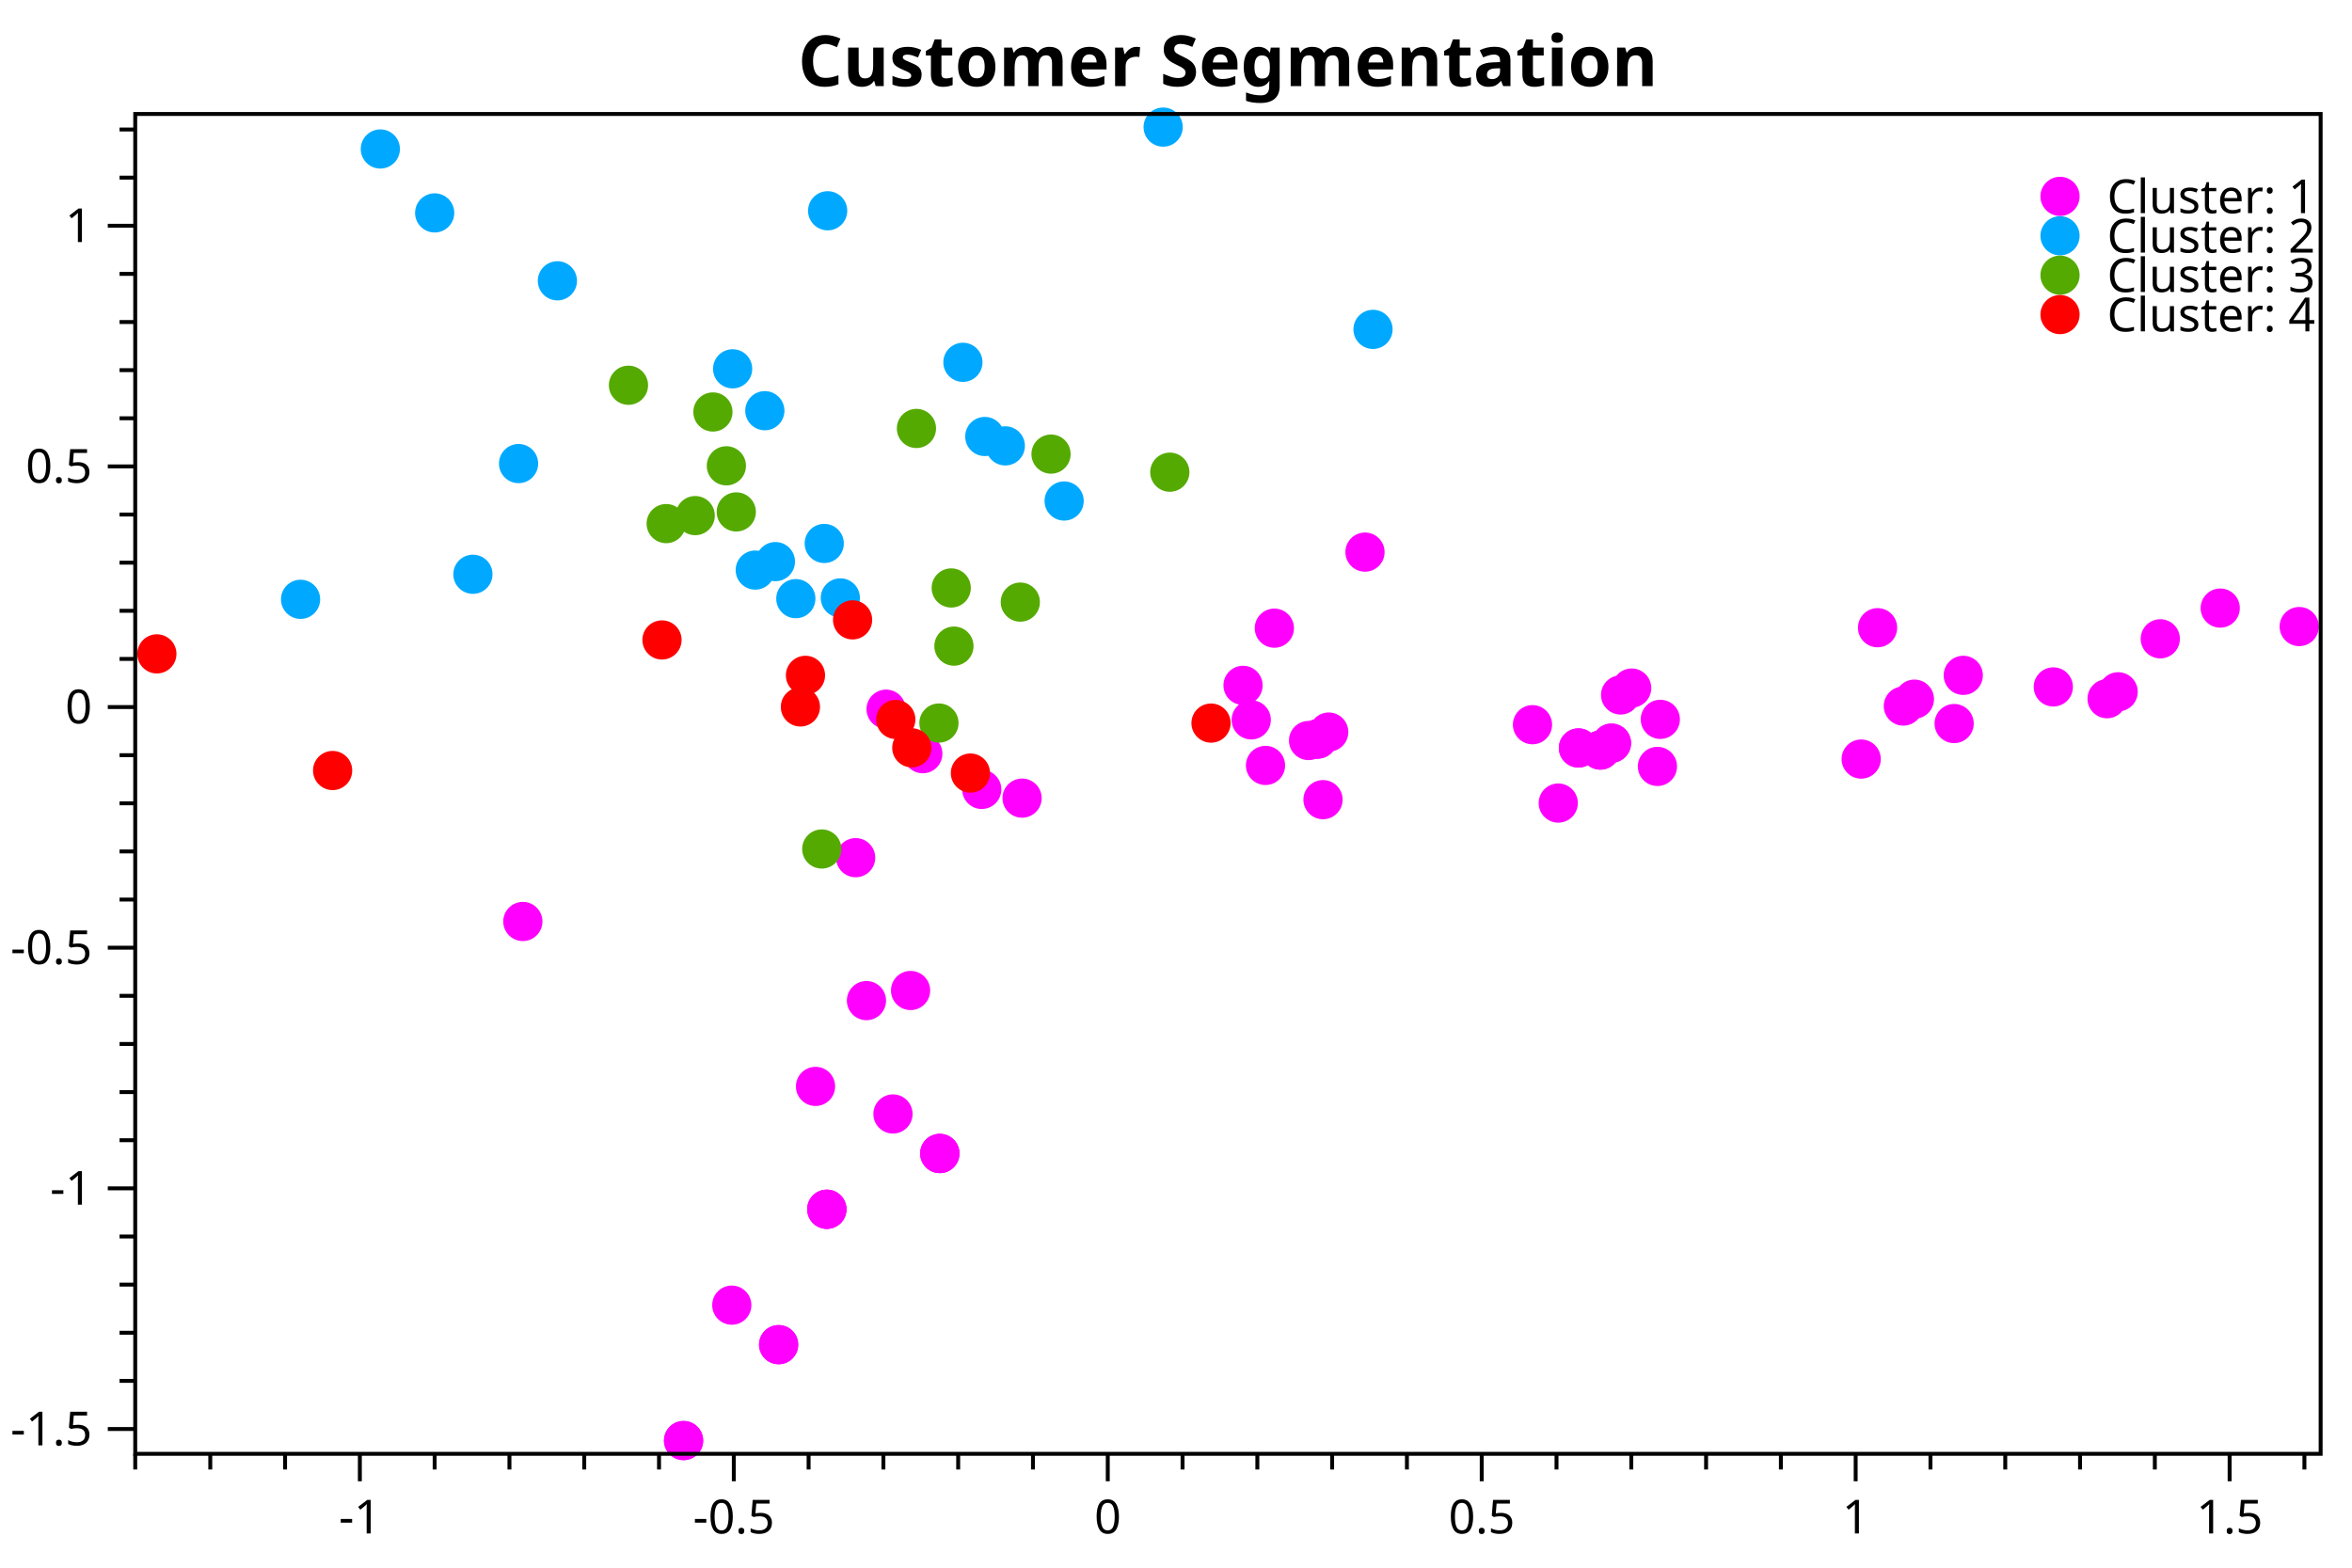
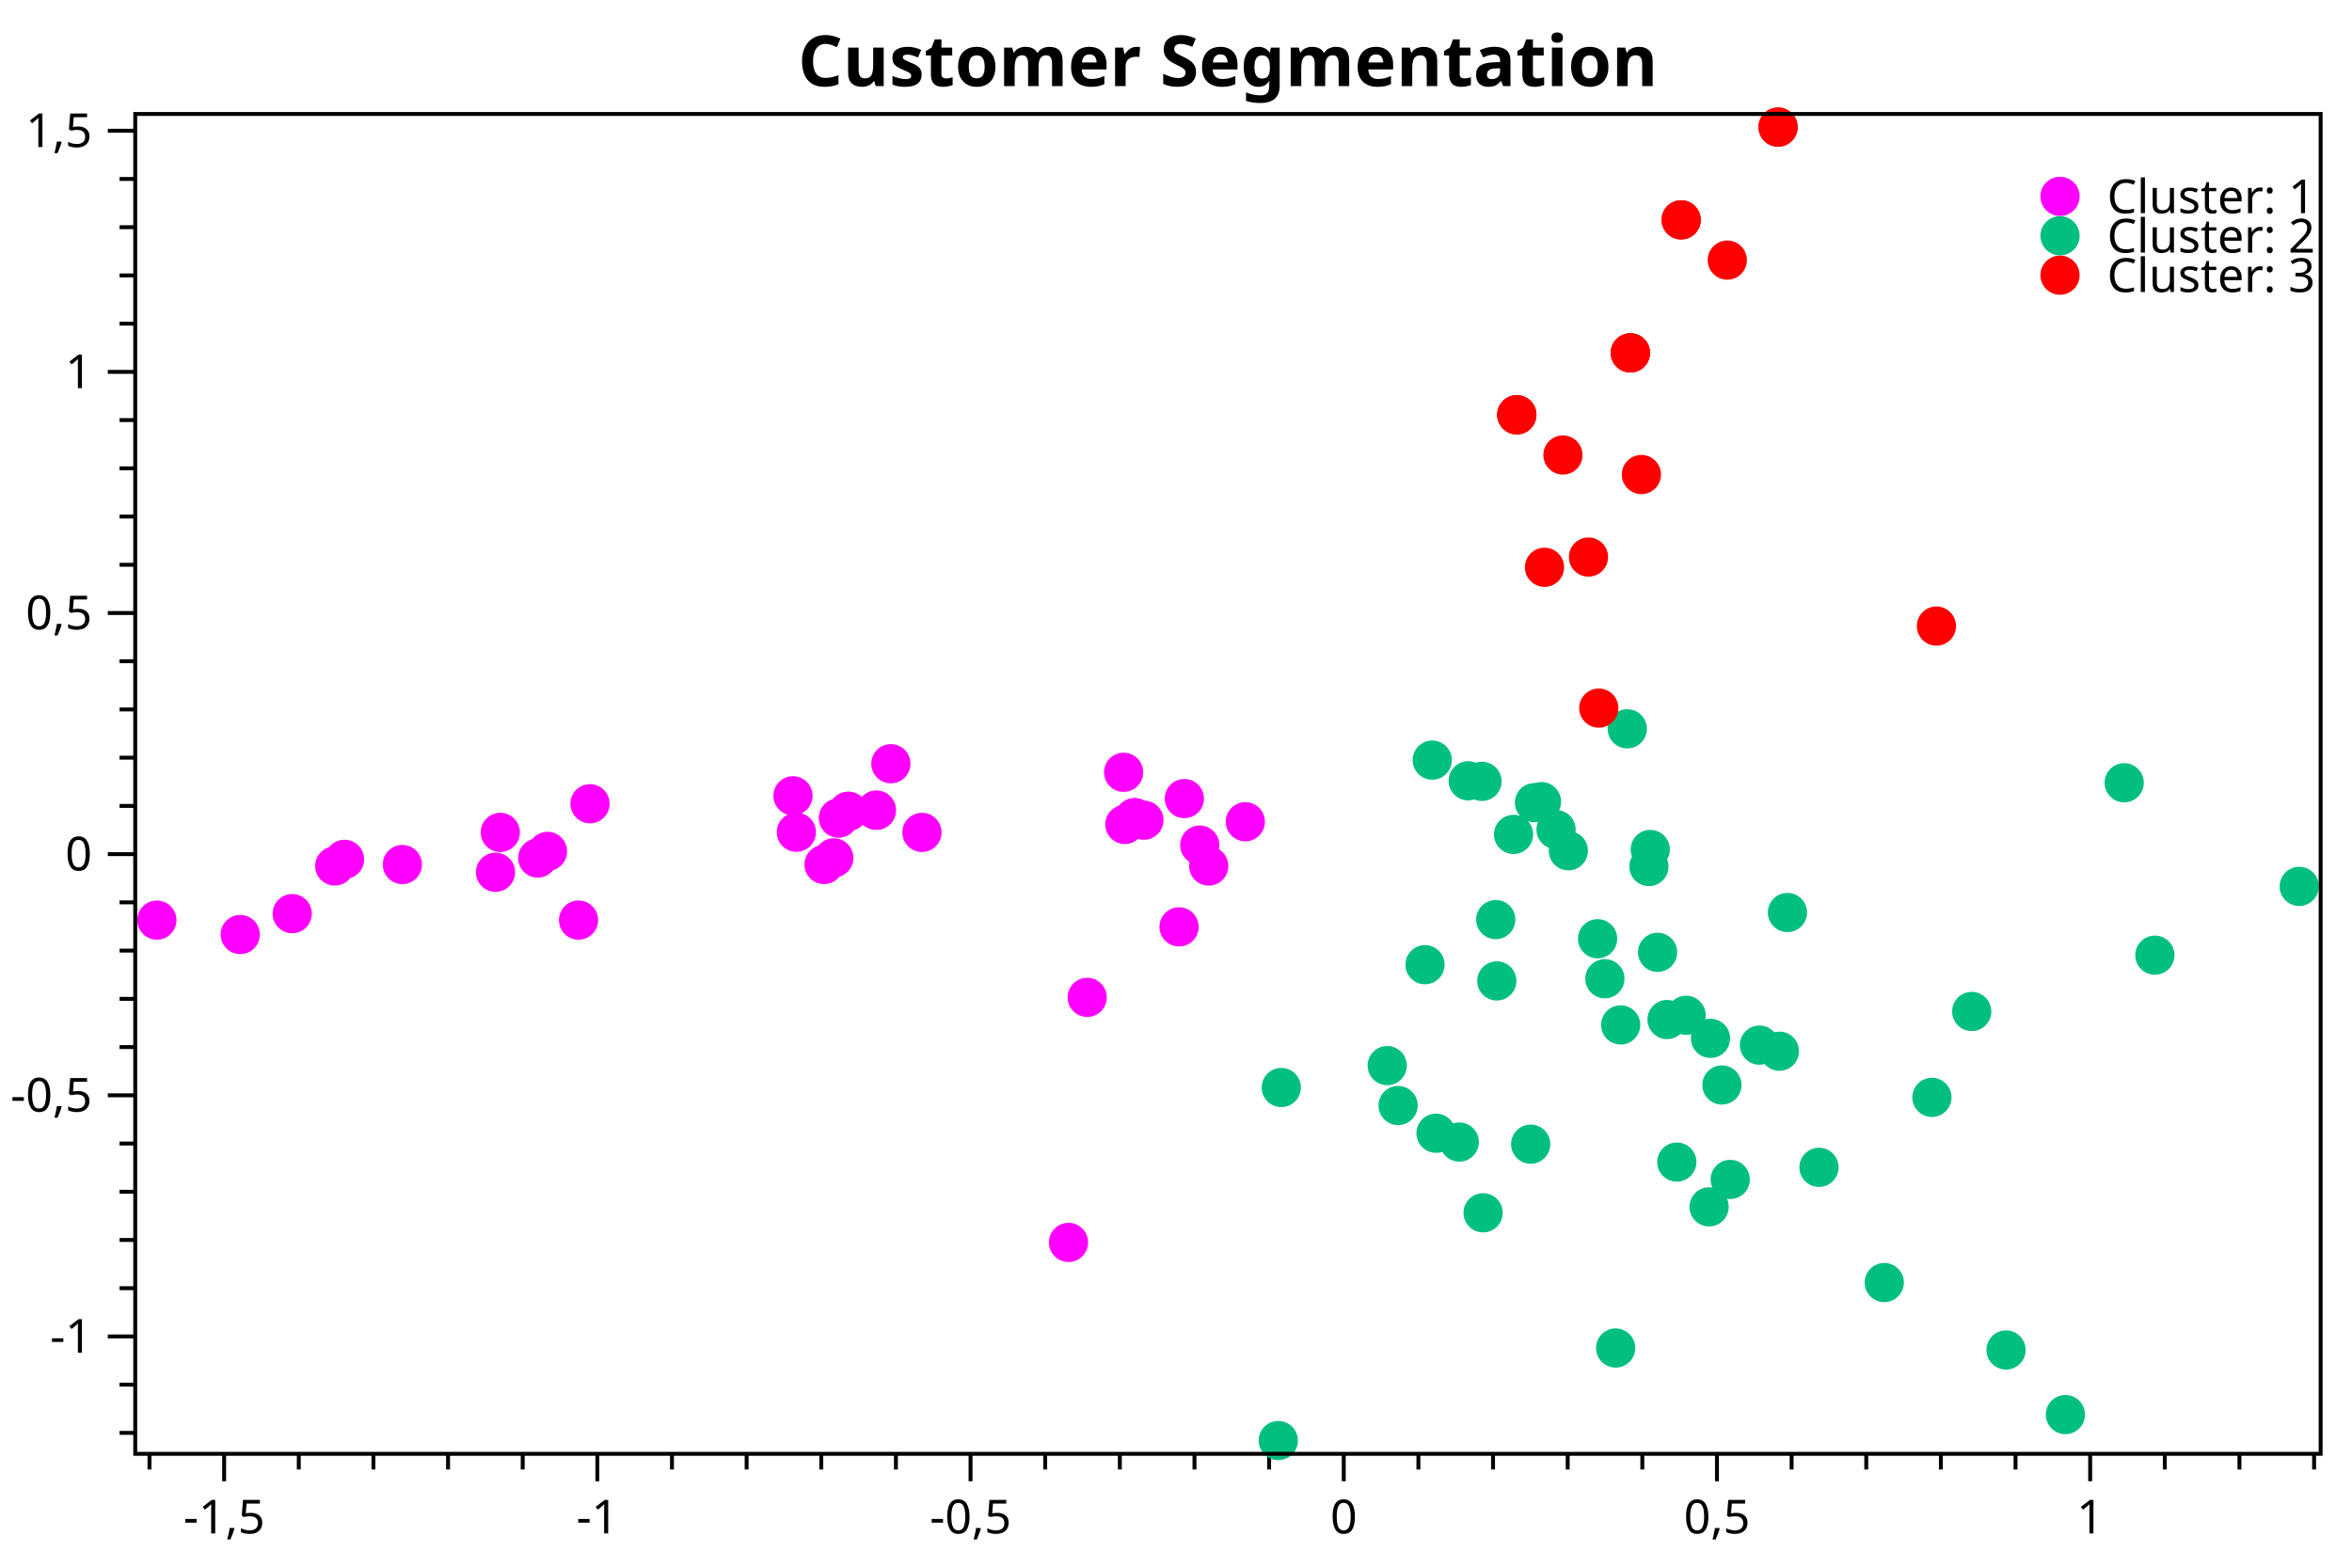
<svg xmlns="http://www.w3.org/2000/svg" width="600" height="400" version="1.1">
-   <polyline points="34.498,370.947 34.498,374.947" style="fill:none;stroke:black;stroke-width:1" />
-   <polyline points="53.642,370.947 53.642,374.947" style="fill:none;stroke:black;stroke-width:1" />
-   <polyline points="72.721,370.947 72.721,374.947" style="fill:none;stroke:black;stroke-width:1" />
-   <polyline points="110.88,370.947 110.88,374.947" style="fill:none;stroke:black;stroke-width:1" />
-   <polyline points="129.959,370.947 129.959,374.947" style="fill:none;stroke:black;stroke-width:1" />
-   <polyline points="149.038,370.947 149.038,374.947" style="fill:none;stroke:black;stroke-width:1" />
-   <polyline points="168.118,370.947 168.118,374.947" style="fill:none;stroke:black;stroke-width:1" />
-   <polyline points="206.276,370.947 206.276,374.947" style="fill:none;stroke:black;stroke-width:1" />
-   <polyline points="225.355,370.947 225.355,374.947" style="fill:none;stroke:black;stroke-width:1" />
-   <polyline points="244.435,370.947 244.435,374.947" style="fill:none;stroke:black;stroke-width:1" />
-   <polyline points="263.514,370.947 263.514,374.947" style="fill:none;stroke:black;stroke-width:1" />
-   <polyline points="301.672,370.947 301.672,374.947" style="fill:none;stroke:black;stroke-width:1" />
-   <polyline points="320.752,370.947 320.752,374.947" style="fill:none;stroke:black;stroke-width:1" />
-   <polyline points="339.831,370.947 339.831,374.947" style="fill:none;stroke:black;stroke-width:1" />
-   <polyline points="358.91,370.947 358.91,374.947" style="fill:none;stroke:black;stroke-width:1" />
-   <polyline points="397.069,370.947 397.069,374.947" style="fill:none;stroke:black;stroke-width:1" />
-   <polyline points="416.148,370.947 416.148,374.947" style="fill:none;stroke:black;stroke-width:1" />
-   <polyline points="435.227,370.947 435.227,374.947" style="fill:none;stroke:black;stroke-width:1" />
-   <polyline points="454.307,370.947 454.307,374.947" style="fill:none;stroke:black;stroke-width:1" />
-   <polyline points="492.465,370.947 492.465,374.947" style="fill:none;stroke:black;stroke-width:1" />
-   <polyline points="511.544,370.947 511.544,374.947" style="fill:none;stroke:black;stroke-width:1" />
-   <polyline points="530.624,370.947 530.624,374.947" style="fill:none;stroke:black;stroke-width:1" />
-   <polyline points="549.703,370.947 549.703,374.947" style="fill:none;stroke:black;stroke-width:1" />
-   <polyline points="587.861,370.947 587.861,374.947" style="fill:none;stroke:black;stroke-width:1" />
-   <polyline points="34.498,352.333 30.498,352.333" style="fill:none;stroke:black;stroke-width:1" />
-   <polyline points="34.498,340.053 30.498,340.053" style="fill:none;stroke:black;stroke-width:1" />
-   <polyline points="34.498,327.772 30.498,327.772" style="fill:none;stroke:black;stroke-width:1" />
-   <polyline points="34.498,315.492 30.498,315.492" style="fill:none;stroke:black;stroke-width:1" />
-   <polyline points="34.498,290.931 30.498,290.931" style="fill:none;stroke:black;stroke-width:1" />
-   <polyline points="34.498,278.651 30.498,278.651" style="fill:none;stroke:black;stroke-width:1" />
-   <polyline points="34.498,266.37 30.498,266.37" style="fill:none;stroke:black;stroke-width:1" />
-   <polyline points="34.498,254.09 30.498,254.09" style="fill:none;stroke:black;stroke-width:1" />
-   <polyline points="34.498,229.529 30.498,229.529" style="fill:none;stroke:black;stroke-width:1" />
-   <polyline points="34.498,217.248 30.498,217.248" style="fill:none;stroke:black;stroke-width:1" />
-   <polyline points="34.498,204.968 30.498,204.968" style="fill:none;stroke:black;stroke-width:1" />
-   <polyline points="34.498,192.688 30.498,192.688" style="fill:none;stroke:black;stroke-width:1" />
-   <polyline points="34.498,168.127 30.498,168.127" style="fill:none;stroke:black;stroke-width:1" />
-   <polyline points="34.498,155.846 30.498,155.846" style="fill:none;stroke:black;stroke-width:1" />
-   <polyline points="34.498,143.566 30.498,143.566" style="fill:none;stroke:black;stroke-width:1" />
-   <polyline points="34.498,131.285 30.498,131.285" style="fill:none;stroke:black;stroke-width:1" />
-   <polyline points="34.498,106.725 30.498,106.725" style="fill:none;stroke:black;stroke-width:1" />
-   <polyline points="34.498,94.444 30.498,94.444" style="fill:none;stroke:black;stroke-width:1" />
-   <polyline points="34.498,82.164 30.498,82.164" style="fill:none;stroke:black;stroke-width:1" />
-   <polyline points="34.498,69.883 30.498,69.883" style="fill:none;stroke:black;stroke-width:1" />
-   <polyline points="34.498,45.322 30.498,45.322" style="fill:none;stroke:black;stroke-width:1" />
-   <polyline points="34.498,33.042 30.498,33.042" style="fill:none;stroke:black;stroke-width:1" />
-   <text dominant-baseline="hanging" text-anchor="middle" transform="translate(91.8005,381.947)" font-family="Segoe UI" font-size="12" font-weight="400" fill="black">-1</text>
-   <text dominant-baseline="hanging" text-anchor="middle" transform="translate(187.1968,381.947)" font-family="Segoe UI" font-size="12" font-weight="400" fill="black">-0.5</text>
-   <text dominant-baseline="hanging" text-anchor="middle" transform="translate(282.5932,381.947)" font-family="Segoe UI" font-size="12" font-weight="400" fill="black">0</text>
-   <text dominant-baseline="hanging" text-anchor="middle" transform="translate(377.9895,381.947)" font-family="Segoe UI" font-size="12" font-weight="400" fill="black">0.5</text>
-   <text dominant-baseline="hanging" text-anchor="middle" transform="translate(473.3858,381.947)" font-family="Segoe UI" font-size="12" font-weight="400" fill="black">1</text>
-   <text dominant-baseline="hanging" text-anchor="middle" transform="translate(568.7822,381.947)" font-family="Segoe UI" font-size="12" font-weight="400" fill="black">1.5</text>
-   <polyline points="91.8,370.947 91.8,377.947" style="fill:none;stroke:black;stroke-width:1" />
-   <polyline points="187.197,370.947 187.197,377.947" style="fill:none;stroke:black;stroke-width:1" />
-   <polyline points="282.593,370.947 282.593,377.947" style="fill:none;stroke:black;stroke-width:1" />
-   <polyline points="377.99,370.947 377.99,377.947" style="fill:none;stroke:black;stroke-width:1" />
-   <polyline points="473.386,370.947 473.386,377.947" style="fill:none;stroke:black;stroke-width:1" />
-   <polyline points="568.782,370.947 568.782,377.947" style="fill:none;stroke:black;stroke-width:1" />
-   <text dominant-baseline="middle" text-anchor="end" transform="translate(23.498,364.6137)" font-family="Segoe UI" font-size="12" font-weight="400" fill="black">-1.5</text>
-   <text dominant-baseline="middle" text-anchor="end" transform="translate(23.498,303.2115)" font-family="Segoe UI" font-size="12" font-weight="400" fill="black">-1</text>
-   <text dominant-baseline="middle" text-anchor="end" transform="translate(23.498,241.8093)" font-family="Segoe UI" font-size="12" font-weight="400" fill="black">-0.5</text>
-   <text dominant-baseline="middle" text-anchor="end" transform="translate(23.498,180.4071)" font-family="Segoe UI" font-size="12" font-weight="400" fill="black">0</text>
-   <text dominant-baseline="middle" text-anchor="end" transform="translate(23.498,119.0049)" font-family="Segoe UI" font-size="12" font-weight="400" fill="black">0.5</text>
-   <text dominant-baseline="middle" text-anchor="end" transform="translate(23.498,57.6027)" font-family="Segoe UI" font-size="12" font-weight="400" fill="black">1</text>
-   <polyline points="34.498,364.614 27.498,364.614" style="fill:none;stroke:black;stroke-width:1" />
-   <polyline points="34.498,303.212 27.498,303.212" style="fill:none;stroke:black;stroke-width:1" />
-   <polyline points="34.498,241.809 27.498,241.809" style="fill:none;stroke:black;stroke-width:1" />
-   <polyline points="34.498,180.407 27.498,180.407" style="fill:none;stroke:black;stroke-width:1" />
-   <polyline points="34.498,119.005 27.498,119.005" style="fill:none;stroke:black;stroke-width:1" />
-   <polyline points="34.498,57.603 27.498,57.603" style="fill:none;stroke:black;stroke-width:1" />
-   <ellipse cx="218.279" cy="218.839" rx="5" ry="5" style="fill:rgb(255,0,255);stroke:none;" />
-   <ellipse cx="133.38" cy="235.12" rx="5" ry="5" style="fill:rgb(255,0,255);stroke:none;" />
-   <ellipse cx="227.801" cy="284.235" rx="5" ry="5" style="fill:rgb(255,0,255);stroke:none;" />
-   <ellipse cx="208.042" cy="277.199" rx="5" ry="5" style="fill:rgb(255,0,255);stroke:none;" />
-   <ellipse cx="186.682" cy="333.015" rx="5" ry="5" style="fill:rgb(255,0,255);stroke:none;" />
-   <ellipse cx="174.381" cy="367.562" rx="5" ry="5" style="fill:rgb(255,0,255);stroke:none;" />
-   <ellipse cx="174.381" cy="367.562" rx="5" ry="5" style="fill:rgb(255,0,255);stroke:none;" />
-   <ellipse cx="325.09" cy="160.279" rx="5" ry="5" style="fill:rgb(255,0,255);stroke:none;" />
-   <ellipse cx="235.408" cy="192.308" rx="5" ry="5" style="fill:rgb(255,0,255);stroke:none;" />
-   <ellipse cx="260.735" cy="203.648" rx="5" ry="5" style="fill:rgb(255,0,255);stroke:none;" />
-   <ellipse cx="348.212" cy="140.872" rx="5" ry="5" style="fill:rgb(255,0,255);stroke:none;" />
-   <ellipse cx="488.369" cy="178.394" rx="5" ry="5" style="fill:rgb(255,0,255);stroke:none;" />
-   <ellipse cx="540.347" cy="176.515" rx="5" ry="5" style="fill:rgb(255,0,255);stroke:none;" />
-   <ellipse cx="478.971" cy="160.161" rx="5" ry="5" style="fill:rgb(255,0,255);stroke:none;" />
-   <ellipse cx="411.089" cy="189.621" rx="5" ry="5" style="fill:rgb(255,0,255);stroke:none;" />
-   <ellipse cx="498.505" cy="184.617" rx="5" ry="5" style="fill:rgb(255,0,255);stroke:none;" />
-   <ellipse cx="338.962" cy="186.788" rx="5" ry="5" style="fill:rgb(255,0,255);stroke:none;" />
-   <ellipse cx="523.806" cy="175.269" rx="5" ry="5" style="fill:rgb(255,0,255);stroke:none;" />
-   <ellipse cx="333.82" cy="188.948" rx="5" ry="5" style="fill:rgb(255,0,255);stroke:none;" />
-   <ellipse cx="390.941" cy="184.909" rx="5" ry="5" style="fill:rgb(255,0,255);stroke:none;" />
-   <ellipse cx="416.242" cy="175.561" rx="5" ry="5" style="fill:rgb(255,0,255);stroke:none;" />
-   <ellipse cx="551.097" cy="162.994" rx="5" ry="5" style="fill:rgb(255,0,255);stroke:none;" />
-   <ellipse cx="411.089" cy="189.621" rx="5" ry="5" style="fill:rgb(255,0,255);stroke:none;" />
-   <ellipse cx="566.387" cy="155.156" rx="5" ry="5" style="fill:rgb(255,0,255);stroke:none;" />
-   <ellipse cx="586.535" cy="159.868" rx="5" ry="5" style="fill:rgb(255,0,255);stroke:none;" />
-   <ellipse cx="336.137" cy="188.55" rx="5" ry="5" style="fill:rgb(255,0,255);stroke:none;" />
-   <ellipse cx="413.417" cy="177.322" rx="5" ry="5" style="fill:rgb(255,0,255);stroke:none;" />
-   <ellipse cx="500.833" cy="172.317" rx="5" ry="5" style="fill:rgb(255,0,255);stroke:none;" />
-   <ellipse cx="336.137" cy="188.55" rx="5" ry="5" style="fill:rgb(255,0,255);stroke:none;" />
-   <ellipse cx="317.101" cy="174.871" rx="5" ry="5" style="fill:rgb(255,0,255);stroke:none;" />
-   <ellipse cx="485.544" cy="180.155" rx="5" ry="5" style="fill:rgb(255,0,255);stroke:none;" />
-   <ellipse cx="408.264" cy="191.383" rx="5" ry="5" style="fill:rgb(255,0,255);stroke:none;" />
-   <ellipse cx="408.264" cy="191.383" rx="5" ry="5" style="fill:rgb(255,0,255);stroke:none;" />
-   <ellipse cx="423.553" cy="183.545" rx="5" ry="5" style="fill:rgb(255,0,255);stroke:none;" />
-   <ellipse cx="336.137" cy="188.55" rx="5" ry="5" style="fill:rgb(255,0,255);stroke:none;" />
-   <ellipse cx="537.522" cy="178.276" rx="5" ry="5" style="fill:rgb(255,0,255);stroke:none;" />
-   <ellipse cx="319.196" cy="183.678" rx="5" ry="5" style="fill:rgb(255,0,255);stroke:none;" />
-   <ellipse cx="250.446" cy="201.419" rx="5" ry="5" style="fill:rgb(255,0,255);stroke:none;" />
-   <ellipse cx="221.036" cy="255.307" rx="5" ry="5" style="fill:rgb(255,0,255);stroke:none;" />
-   <ellipse cx="226.045" cy="180.951" rx="5" ry="5" style="fill:rgb(255,0,255);stroke:none;" />
-   <ellipse cx="198.628" cy="343.093" rx="5" ry="5" style="fill:rgb(255,0,255);stroke:none;" />
-   <ellipse cx="239.748" cy="294.314" rx="5" ry="5" style="fill:rgb(255,0,255);stroke:none;" />
-   <ellipse cx="239.748" cy="294.314" rx="5" ry="5" style="fill:rgb(255,0,255);stroke:none;" />
-   <ellipse cx="239.748" cy="294.314" rx="5" ry="5" style="fill:rgb(255,0,255);stroke:none;" />
-   <ellipse cx="198.628" cy="343.093" rx="5" ry="5" style="fill:rgb(255,0,255);stroke:none;" />
-   <ellipse cx="397.514" cy="204.904" rx="5" ry="5" style="fill:rgb(255,0,255);stroke:none;" />
-   <ellipse cx="402.667" cy="190.844" rx="5" ry="5" style="fill:rgb(255,0,255);stroke:none;" />
-   <ellipse cx="474.793" cy="193.677" rx="5" ry="5" style="fill:rgb(255,0,255);stroke:none;" />
-   <ellipse cx="402.667" cy="190.844" rx="5" ry="5" style="fill:rgb(255,0,255);stroke:none;" />
-   <ellipse cx="322.832" cy="195.302" rx="5" ry="5" style="fill:rgb(255,0,255);stroke:none;" />
-   <ellipse cx="210.929" cy="308.546" rx="5" ry="5" style="fill:rgb(255,0,255);stroke:none;" />
-   <ellipse cx="210.929" cy="308.546" rx="5" ry="5" style="fill:rgb(255,0,255);stroke:none;" />
-   <ellipse cx="210.929" cy="308.546" rx="5" ry="5" style="fill:rgb(255,0,255);stroke:none;" />
-   <ellipse cx="232.29" cy="252.73" rx="5" ry="5" style="fill:rgb(255,0,255);stroke:none;" />
-   <ellipse cx="337.503" cy="204.034" rx="5" ry="5" style="fill:rgb(255,0,255);stroke:none;" />
-   <ellipse cx="422.815" cy="195.556" rx="5" ry="5" style="fill:rgb(255,0,255);stroke:none;" />
-   <ellipse cx="120.642" cy="146.527" rx="5" ry="5" style="fill:rgb(0,169,255);stroke:none;" />
-   <ellipse cx="245.641" cy="92.445" rx="5" ry="5" style="fill:rgb(0,169,255);stroke:none;" />
-   <ellipse cx="132.287" cy="118.281" rx="5" ry="5" style="fill:rgb(0,169,255);stroke:none;" />
-   <ellipse cx="142.193" cy="71.649" rx="5" ry="5" style="fill:rgb(0,169,255);stroke:none;" />
-   <ellipse cx="350.258" cy="84.041" rx="5" ry="5" style="fill:rgb(0,169,255);stroke:none;" />
-   <ellipse cx="195.11" cy="104.792" rx="5" ry="5" style="fill:rgb(0,169,255);stroke:none;" />
-   <ellipse cx="256.457" cy="113.766" rx="5" ry="5" style="fill:rgb(0,169,255);stroke:none;" />
-   <ellipse cx="211.137" cy="53.779" rx="5" ry="5" style="fill:rgb(0,169,255);stroke:none;" />
-   <ellipse cx="76.676" cy="152.919" rx="5" ry="5" style="fill:rgb(0,169,255);stroke:none;" />
-   <ellipse cx="97.025" cy="38.013" rx="5" ry="5" style="fill:rgb(0,169,255);stroke:none;" />
-   <ellipse cx="110.888" cy="54.324" rx="5" ry="5" style="fill:rgb(0,169,255);stroke:none;" />
-   <ellipse cx="203.019" cy="152.749" rx="5" ry="5" style="fill:rgb(0,169,255);stroke:none;" />
-   <ellipse cx="296.724" cy="32.431" rx="5" ry="5" style="fill:rgb(0,169,255);stroke:none;" />
-   <ellipse cx="186.897" cy="94.105" rx="5" ry="5" style="fill:rgb(0,169,255);stroke:none;" />
-   <ellipse cx="197.809" cy="143.297" rx="5" ry="5" style="fill:rgb(0,169,255);stroke:none;" />
-   <ellipse cx="192.667" cy="145.457" rx="5" ry="5" style="fill:rgb(0,169,255);stroke:none;" />
-   <ellipse cx="214.372" cy="152.561" rx="5" ry="5" style="fill:rgb(0,169,255);stroke:none;" />
-   <ellipse cx="271.466" cy="127.834" rx="5" ry="5" style="fill:rgb(0,169,255);stroke:none;" />
-   <ellipse cx="251.222" cy="111.373" rx="5" ry="5" style="fill:rgb(0,169,255);stroke:none;" />
-   <ellipse cx="210.266" cy="138.664" rx="5" ry="5" style="fill:rgb(0,169,255);stroke:none;" />
-   <ellipse cx="177.35" cy="131.561" rx="5" ry="5" style="fill:rgb(84,170,0);stroke:none;" />
-   <ellipse cx="233.786" cy="109.321" rx="5" ry="5" style="fill:rgb(84,170,0);stroke:none;" />
-   <ellipse cx="181.868" cy="105.119" rx="5" ry="5" style="fill:rgb(84,170,0);stroke:none;" />
-   <ellipse cx="209.636" cy="216.624" rx="5" ry="5" style="fill:rgb(84,170,0);stroke:none;" />
-   <ellipse cx="268.119" cy="115.864" rx="5" ry="5" style="fill:rgb(84,170,0);stroke:none;" />
-   <ellipse cx="169.945" cy="133.6" rx="5" ry="5" style="fill:rgb(84,170,0);stroke:none;" />
-   <ellipse cx="187.826" cy="130.619" rx="5" ry="5" style="fill:rgb(84,170,0);stroke:none;" />
-   <ellipse cx="160.323" cy="98.297" rx="5" ry="5" style="fill:rgb(84,170,0);stroke:none;" />
-   <ellipse cx="239.529" cy="184.486" rx="5" ry="5" style="fill:rgb(84,170,0);stroke:none;" />
-   <ellipse cx="185.298" cy="118.853" rx="5" ry="5" style="fill:rgb(84,170,0);stroke:none;" />
-   <ellipse cx="298.422" cy="120.48" rx="5" ry="5" style="fill:rgb(84,170,0);stroke:none;" />
-   <ellipse cx="260.284" cy="153.628" rx="5" ry="5" style="fill:rgb(84,170,0);stroke:none;" />
-   <ellipse cx="242.66" cy="150.02" rx="5" ry="5" style="fill:rgb(84,170,0);stroke:none;" />
-   <ellipse cx="243.351" cy="164.86" rx="5" ry="5" style="fill:rgb(84,170,0);stroke:none;" />
-   <ellipse cx="84.853" cy="196.6" rx="5" ry="5" style="fill:rgb(255,0,0);stroke:none;" />
-   <ellipse cx="40.018" cy="166.84" rx="5" ry="5" style="fill:rgb(255,0,0);stroke:none;" />
-   <ellipse cx="205.476" cy="172.316" rx="5" ry="5" style="fill:rgb(255,0,0);stroke:none;" />
-   <ellipse cx="308.934" cy="184.5" rx="5" ry="5" style="fill:rgb(255,0,0);stroke:none;" />
-   <ellipse cx="168.877" cy="163.285" rx="5" ry="5" style="fill:rgb(255,0,0);stroke:none;" />
-   <ellipse cx="217.497" cy="158.16" rx="5" ry="5" style="fill:rgb(255,0,0);stroke:none;" />
-   <ellipse cx="228.518" cy="183.572" rx="5" ry="5" style="fill:rgb(255,0,0);stroke:none;" />
-   <ellipse cx="247.555" cy="197.25" rx="5" ry="5" style="fill:rgb(255,0,0);stroke:none;" />
-   <ellipse cx="232.604" cy="190.809" rx="5" ry="5" style="fill:rgb(255,0,0);stroke:none;" />
-   <ellipse cx="204.187" cy="180.377" rx="5" ry="5" style="fill:rgb(255,0,0);stroke:none;" />
+   <polyline points="38.136,370.947 38.136,374.947" style="fill:none;stroke:black;stroke-width:1" />
+   <polyline points="76.218,370.947 76.218,374.947" style="fill:none;stroke:black;stroke-width:1" />
+   <polyline points="95.259,370.947 95.259,374.947" style="fill:none;stroke:black;stroke-width:1" />
+   <polyline points="114.3,370.947 114.3,374.947" style="fill:none;stroke:black;stroke-width:1" />
+   <polyline points="133.342,370.947 133.342,374.947" style="fill:none;stroke:black;stroke-width:1" />
+   <polyline points="171.424,370.947 171.424,374.947" style="fill:none;stroke:black;stroke-width:1" />
+   <polyline points="190.465,370.947 190.465,374.947" style="fill:none;stroke:black;stroke-width:1" />
+   <polyline points="209.507,370.947 209.507,374.947" style="fill:none;stroke:black;stroke-width:1" />
+   <polyline points="228.548,370.947 228.548,374.947" style="fill:none;stroke:black;stroke-width:1" />
+   <polyline points="266.63,370.947 266.63,374.947" style="fill:none;stroke:black;stroke-width:1" />
+   <polyline points="285.672,370.947 285.672,374.947" style="fill:none;stroke:black;stroke-width:1" />
+   <polyline points="304.713,370.947 304.713,374.947" style="fill:none;stroke:black;stroke-width:1" />
+   <polyline points="323.754,370.947 323.754,374.947" style="fill:none;stroke:black;stroke-width:1" />
+   <polyline points="361.837,370.947 361.837,374.947" style="fill:none;stroke:black;stroke-width:1" />
+   <polyline points="380.878,370.947 380.878,374.947" style="fill:none;stroke:black;stroke-width:1" />
+   <polyline points="399.919,370.947 399.919,374.947" style="fill:none;stroke:black;stroke-width:1" />
+   <polyline points="418.96,370.947 418.96,374.947" style="fill:none;stroke:black;stroke-width:1" />
+   <polyline points="457.043,370.947 457.043,374.947" style="fill:none;stroke:black;stroke-width:1" />
+   <polyline points="476.084,370.947 476.084,374.947" style="fill:none;stroke:black;stroke-width:1" />
+   <polyline points="495.125,370.947 495.125,374.947" style="fill:none;stroke:black;stroke-width:1" />
+   <polyline points="514.166,370.947 514.166,374.947" style="fill:none;stroke:black;stroke-width:1" />
+   <polyline points="552.249,370.947 552.249,374.947" style="fill:none;stroke:black;stroke-width:1" />
+   <polyline points="571.29,370.947 571.29,374.947" style="fill:none;stroke:black;stroke-width:1" />
+   <polyline points="590.331,370.947 590.331,374.947" style="fill:none;stroke:black;stroke-width:1" />
+   <polyline points="34.498,365.604 30.498,365.604" style="fill:none;stroke:black;stroke-width:1" />
+   <polyline points="34.498,353.298 30.498,353.298" style="fill:none;stroke:black;stroke-width:1" />
+   <polyline points="34.498,328.687 30.498,328.687" style="fill:none;stroke:black;stroke-width:1" />
+   <polyline points="34.498,316.382 30.498,316.382" style="fill:none;stroke:black;stroke-width:1" />
+   <polyline points="34.498,304.077 30.498,304.077" style="fill:none;stroke:black;stroke-width:1" />
+   <polyline points="34.498,291.771 30.498,291.771" style="fill:none;stroke:black;stroke-width:1" />
+   <polyline points="34.498,267.16 30.498,267.16" style="fill:none;stroke:black;stroke-width:1" />
+   <polyline points="34.498,254.855 30.498,254.855" style="fill:none;stroke:black;stroke-width:1" />
+   <polyline points="34.498,242.549 30.498,242.549" style="fill:none;stroke:black;stroke-width:1" />
+   <polyline points="34.498,230.244 30.498,230.244" style="fill:none;stroke:black;stroke-width:1" />
+   <polyline points="34.498,205.633 30.498,205.633" style="fill:none;stroke:black;stroke-width:1" />
+   <polyline points="34.498,193.327 30.498,193.327" style="fill:none;stroke:black;stroke-width:1" />
+   <polyline points="34.498,181.022 30.498,181.022" style="fill:none;stroke:black;stroke-width:1" />
+   <polyline points="34.498,168.717 30.498,168.717" style="fill:none;stroke:black;stroke-width:1" />
+   <polyline points="34.498,144.106 30.498,144.106" style="fill:none;stroke:black;stroke-width:1" />
+   <polyline points="34.498,131.8 30.498,131.8" style="fill:none;stroke:black;stroke-width:1" />
+   <polyline points="34.498,119.495 30.498,119.495" style="fill:none;stroke:black;stroke-width:1" />
+   <polyline points="34.498,107.189 30.498,107.189" style="fill:none;stroke:black;stroke-width:1" />
+   <polyline points="34.498,82.579 30.498,82.579" style="fill:none;stroke:black;stroke-width:1" />
+   <polyline points="34.498,70.273 30.498,70.273" style="fill:none;stroke:black;stroke-width:1" />
+   <polyline points="34.498,57.968 30.498,57.968" style="fill:none;stroke:black;stroke-width:1" />
+   <polyline points="34.498,45.662 30.498,45.662" style="fill:none;stroke:black;stroke-width:1" />
+   <text dominant-baseline="hanging" text-anchor="middle" transform="translate(57.1768,381.947)" font-family="Segoe UI" font-size="12" font-weight="400" fill="black">-1,5</text>
+   <text dominant-baseline="hanging" text-anchor="middle" transform="translate(152.3829,381.947)" font-family="Segoe UI" font-size="12" font-weight="400" fill="black">-1</text>
+   <text dominant-baseline="hanging" text-anchor="middle" transform="translate(247.5891,381.947)" font-family="Segoe UI" font-size="12" font-weight="400" fill="black">-0,5</text>
+   <text dominant-baseline="hanging" text-anchor="middle" transform="translate(342.7953,381.947)" font-family="Segoe UI" font-size="12" font-weight="400" fill="black">0</text>
+   <text dominant-baseline="hanging" text-anchor="middle" transform="translate(438.0014,381.947)" font-family="Segoe UI" font-size="12" font-weight="400" fill="black">0,5</text>
+   <text dominant-baseline="hanging" text-anchor="middle" transform="translate(533.2076,381.947)" font-family="Segoe UI" font-size="12" font-weight="400" fill="black">1</text>
+   <polyline points="57.177,370.947 57.177,377.947" style="fill:none;stroke:black;stroke-width:1" />
+   <polyline points="152.383,370.947 152.383,377.947" style="fill:none;stroke:black;stroke-width:1" />
+   <polyline points="247.589,370.947 247.589,377.947" style="fill:none;stroke:black;stroke-width:1" />
+   <polyline points="342.795,370.947 342.795,377.947" style="fill:none;stroke:black;stroke-width:1" />
+   <polyline points="438.001,370.947 438.001,377.947" style="fill:none;stroke:black;stroke-width:1" />
+   <polyline points="533.208,370.947 533.208,377.947" style="fill:none;stroke:black;stroke-width:1" />
+   <text dominant-baseline="middle" text-anchor="end" transform="translate(23.498,340.9929)" font-family="Segoe UI" font-size="12" font-weight="400" fill="black">-1</text>
+   <text dominant-baseline="middle" text-anchor="end" transform="translate(23.498,279.4656)" font-family="Segoe UI" font-size="12" font-weight="400" fill="black">-0,5</text>
+   <text dominant-baseline="middle" text-anchor="end" transform="translate(23.498,217.9384)" font-family="Segoe UI" font-size="12" font-weight="400" fill="black">0</text>
+   <text dominant-baseline="middle" text-anchor="end" transform="translate(23.498,156.4112)" font-family="Segoe UI" font-size="12" font-weight="400" fill="black">0,5</text>
+   <text dominant-baseline="middle" text-anchor="end" transform="translate(23.498,94.8839)" font-family="Segoe UI" font-size="12" font-weight="400" fill="black">1</text>
+   <text dominant-baseline="middle" text-anchor="end" transform="translate(23.498,33.3567)" font-family="Segoe UI" font-size="12" font-weight="400" fill="black">1,5</text>
+   <polyline points="34.498,340.993 27.498,340.993" style="fill:none;stroke:black;stroke-width:1" />
+   <polyline points="34.498,279.466 27.498,279.466" style="fill:none;stroke:black;stroke-width:1" />
+   <polyline points="34.498,217.938 27.498,217.938" style="fill:none;stroke:black;stroke-width:1" />
+   <polyline points="34.498,156.411 27.498,156.411" style="fill:none;stroke:black;stroke-width:1" />
+   <polyline points="34.498,94.884 27.498,94.884" style="fill:none;stroke:black;stroke-width:1" />
+   <polyline points="34.498,33.357 27.498,33.357" style="fill:none;stroke:black;stroke-width:1" />
+   <ellipse cx="272.58" cy="317.007" rx="5" ry="5" style="fill:rgb(255,0,255);stroke:none;" />
+   <ellipse cx="300.78" cy="236.496" rx="5" ry="5" style="fill:rgb(255,0,255);stroke:none;" />
+   <ellipse cx="277.345" cy="254.48" rx="5" ry="5" style="fill:rgb(255,0,255);stroke:none;" />
+   <ellipse cx="137.171" cy="218.933" rx="5" ry="5" style="fill:rgb(255,0,255);stroke:none;" />
+   <ellipse cx="85.398" cy="220.961" rx="5" ry="5" style="fill:rgb(255,0,255);stroke:none;" />
+   <ellipse cx="147.588" cy="234.767" rx="5" ry="5" style="fill:rgb(255,0,255);stroke:none;" />
+   <ellipse cx="213.922" cy="208.714" rx="5" ry="5" style="fill:rgb(255,0,255);stroke:none;" />
+   <ellipse cx="127.619" cy="212.392" rx="5" ry="5" style="fill:rgb(255,0,255);stroke:none;" />
+   <ellipse cx="286.962" cy="210.36" rx="5" ry="5" style="fill:rgb(255,0,255);stroke:none;" />
+   <ellipse cx="102.641" cy="220.584" rx="5" ry="5" style="fill:rgb(255,0,255);stroke:none;" />
+   <ellipse cx="291.816" cy="209.274" rx="5" ry="5" style="fill:rgb(255,0,255);stroke:none;" />
+   <ellipse cx="235.19" cy="212.388" rx="5" ry="5" style="fill:rgb(255,0,255);stroke:none;" />
+   <ellipse cx="210.212" cy="220.58" rx="5" ry="5" style="fill:rgb(255,0,255);stroke:none;" />
+   <ellipse cx="74.548" cy="233.121" rx="5" ry="5" style="fill:rgb(255,0,255);stroke:none;" />
+   <ellipse cx="213.922" cy="208.714" rx="5" ry="5" style="fill:rgb(255,0,255);stroke:none;" />
+   <ellipse cx="61.286" cy="238.446" rx="5" ry="5" style="fill:rgb(255,0,255);stroke:none;" />
+   <ellipse cx="40.018" cy="234.772" rx="5" ry="5" style="fill:rgb(255,0,255);stroke:none;" />
+   <ellipse cx="289.456" cy="208.664" rx="5" ry="5" style="fill:rgb(255,0,255);stroke:none;" />
+   <ellipse cx="212.705" cy="218.883" rx="5" ry="5" style="fill:rgb(255,0,255);stroke:none;" />
+   <ellipse cx="126.403" cy="222.562" rx="5" ry="5" style="fill:rgb(255,0,255);stroke:none;" />
+   <ellipse cx="289.456" cy="208.664" rx="5" ry="5" style="fill:rgb(255,0,255);stroke:none;" />
+   <ellipse cx="308.35" cy="220.973" rx="5" ry="5" style="fill:rgb(255,0,255);stroke:none;" />
+   <ellipse cx="139.664" cy="217.237" rx="5" ry="5" style="fill:rgb(255,0,255);stroke:none;" />
+   <ellipse cx="216.415" cy="207.017" rx="5" ry="5" style="fill:rgb(255,0,255);stroke:none;" />
+   <ellipse cx="216.415" cy="207.017" rx="5" ry="5" style="fill:rgb(255,0,255);stroke:none;" />
+   <ellipse cx="203.153" cy="212.343" rx="5" ry="5" style="fill:rgb(255,0,255);stroke:none;" />
+   <ellipse cx="289.456" cy="208.664" rx="5" ry="5" style="fill:rgb(255,0,255);stroke:none;" />
+   <ellipse cx="87.892" cy="219.265" rx="5" ry="5" style="fill:rgb(255,0,255);stroke:none;" />
+   <ellipse cx="317.684" cy="209.668" rx="5" ry="5" style="fill:rgb(255,0,255);stroke:none;" />
+   <ellipse cx="306.057" cy="215.63" rx="5" ry="5" style="fill:rgb(255,0,255);stroke:none;" />
+   <ellipse cx="227.266" cy="194.858" rx="5" ry="5" style="fill:rgb(255,0,255);stroke:none;" />
+   <ellipse cx="223.556" cy="206.724" rx="5" ry="5" style="fill:rgb(255,0,255);stroke:none;" />
+   <ellipse cx="150.515" cy="205.077" rx="5" ry="5" style="fill:rgb(255,0,255);stroke:none;" />
+   <ellipse cx="223.556" cy="206.724" rx="5" ry="5" style="fill:rgb(255,0,255);stroke:none;" />
+   <ellipse cx="302.128" cy="203.761" rx="5" ry="5" style="fill:rgb(255,0,255);stroke:none;" />
+   <ellipse cx="286.634" cy="197.052" rx="5" ry="5" style="fill:rgb(255,0,255);stroke:none;" />
+   <ellipse cx="202.288" cy="203.049" rx="5" ry="5" style="fill:rgb(255,0,255);stroke:none;" />
+   <ellipse cx="541.886" cy="199.721" rx="5" ry="5" style="fill:rgb(0,191,127);stroke:none;" />
+   <ellipse cx="502.988" cy="258.082" rx="5" ry="5" style="fill:rgb(0,191,127);stroke:none;" />
+   <ellipse cx="448.84" cy="266.671" rx="5" ry="5" style="fill:rgb(0,191,127);stroke:none;" />
+   <ellipse cx="378.342" cy="309.452" rx="5" ry="5" style="fill:rgb(0,191,127);stroke:none;" />
+   <ellipse cx="492.835" cy="279.998" rx="5" ry="5" style="fill:rgb(0,191,127);stroke:none;" />
+   <ellipse cx="586.535" cy="226.165" rx="5" ry="5" style="fill:rgb(0,191,127);stroke:none;" />
+   <ellipse cx="390.48" cy="291.939" rx="5" ry="5" style="fill:rgb(0,191,127);stroke:none;" />
+   <ellipse cx="441.387" cy="300.94" rx="5" ry="5" style="fill:rgb(0,191,127);stroke:none;" />
+   <ellipse cx="415.124" cy="185.964" rx="5" ry="5" style="fill:rgb(0,191,127);stroke:none;" />
+   <ellipse cx="480.683" cy="327.242" rx="5" ry="5" style="fill:rgb(0,191,127);stroke:none;" />
+   <ellipse cx="356.663" cy="282.075" rx="5" ry="5" style="fill:rgb(0,191,127);stroke:none;" />
+   <ellipse cx="427.756" cy="296.507" rx="5" ry="5" style="fill:rgb(0,191,127);stroke:none;" />
+   <ellipse cx="366.334" cy="289.152" rx="5" ry="5" style="fill:rgb(0,191,127);stroke:none;" />
+   <ellipse cx="412.153" cy="343.949" rx="5" ry="5" style="fill:rgb(0,191,127);stroke:none;" />
+   <ellipse cx="453.928" cy="268.219" rx="5" ry="5" style="fill:rgb(0,191,127);stroke:none;" />
+   <ellipse cx="549.715" cy="243.718" rx="5" ry="5" style="fill:rgb(0,191,127);stroke:none;" />
+   <ellipse cx="436.355" cy="264.945" rx="5" ry="5" style="fill:rgb(0,191,127);stroke:none;" />
+   <ellipse cx="464.025" cy="297.849" rx="5" ry="5" style="fill:rgb(0,191,127);stroke:none;" />
+   <ellipse cx="420.644" cy="221.101" rx="5" ry="5" style="fill:rgb(0,191,127);stroke:none;" />
+   <ellipse cx="386.112" cy="212.902" rx="5" ry="5" style="fill:rgb(0,191,127);stroke:none;" />
+   <ellipse cx="391.449" cy="204.803" rx="5" ry="5" style="fill:rgb(0,191,127);stroke:none;" />
+   <ellipse cx="365.369" cy="193.946" rx="5" ry="5" style="fill:rgb(0,191,127);stroke:none;" />
+   <ellipse cx="526.887" cy="360.934" rx="5" ry="5" style="fill:rgb(0,191,127);stroke:none;" />
+   <ellipse cx="511.75" cy="344.454" rx="5" ry="5" style="fill:rgb(0,191,127);stroke:none;" />
+   <ellipse cx="422.856" cy="242.991" rx="5" ry="5" style="fill:rgb(0,191,127);stroke:none;" />
+   <ellipse cx="439.266" cy="276.838" rx="5" ry="5" style="fill:rgb(0,191,127);stroke:none;" />
+   <ellipse cx="326.094" cy="367.562" rx="5" ry="5" style="fill:rgb(0,191,127);stroke:none;" />
+   <ellipse cx="326.859" cy="277.479" rx="5" ry="5" style="fill:rgb(0,191,127);stroke:none;" />
+   <ellipse cx="455.986" cy="232.828" rx="5" ry="5" style="fill:rgb(0,191,127);stroke:none;" />
+   <ellipse cx="407.554" cy="239.526" rx="5" ry="5" style="fill:rgb(0,191,127);stroke:none;" />
+   <ellipse cx="396.956" cy="211.675" rx="5" ry="5" style="fill:rgb(0,191,127);stroke:none;" />
+   <ellipse cx="378.062" cy="199.366" rx="5" ry="5" style="fill:rgb(0,191,127);stroke:none;" />
+   <ellipse cx="393.233" cy="204.545" rx="5" ry="5" style="fill:rgb(0,191,127);stroke:none;" />
+   <ellipse cx="435.994" cy="307.932" rx="5" ry="5" style="fill:rgb(0,191,127);stroke:none;" />
+   <ellipse cx="425.274" cy="260.139" rx="5" ry="5" style="fill:rgb(0,191,127);stroke:none;" />
+   <ellipse cx="363.525" cy="246.145" rx="5" ry="5" style="fill:rgb(0,191,127);stroke:none;" />
+   <ellipse cx="420.985" cy="216.743" rx="5" ry="5" style="fill:rgb(0,191,127);stroke:none;" />
+   <ellipse cx="430.128" cy="259.053" rx="5" ry="5" style="fill:rgb(0,191,127);stroke:none;" />
+   <ellipse cx="409.408" cy="249.726" rx="5" ry="5" style="fill:rgb(0,191,127);stroke:none;" />
+   <ellipse cx="374.537" cy="199.22" rx="5" ry="5" style="fill:rgb(0,191,127);stroke:none;" />
+   <ellipse cx="400.095" cy="217.078" rx="5" ry="5" style="fill:rgb(0,191,127);stroke:none;" />
+   <ellipse cx="353.883" cy="271.889" rx="5" ry="5" style="fill:rgb(0,191,127);stroke:none;" />
+   <ellipse cx="372.265" cy="291.393" rx="5" ry="5" style="fill:rgb(0,191,127);stroke:none;" />
+   <ellipse cx="381.841" cy="250.285" rx="5" ry="5" style="fill:rgb(0,191,127);stroke:none;" />
+   <ellipse cx="413.44" cy="261.514" rx="5" ry="5" style="fill:rgb(0,191,127);stroke:none;" />
+   <ellipse cx="381.571" cy="234.636" rx="5" ry="5" style="fill:rgb(0,191,127);stroke:none;" />
+   <ellipse cx="407.855" cy="180.675" rx="5" ry="5" style="fill:rgb(255,0,0);stroke:none;" />
+   <ellipse cx="493.982" cy="159.744" rx="5" ry="5" style="fill:rgb(255,0,0);stroke:none;" />
+   <ellipse cx="398.708" cy="116.097" rx="5" ry="5" style="fill:rgb(255,0,0);stroke:none;" />
+   <ellipse cx="418.726" cy="121.078" rx="5" ry="5" style="fill:rgb(255,0,0);stroke:none;" />
+   <ellipse cx="440.635" cy="66.367" rx="5" ry="5" style="fill:rgb(255,0,0);stroke:none;" />
+   <ellipse cx="453.59" cy="32.431" rx="5" ry="5" style="fill:rgb(255,0,0);stroke:none;" />
+   <ellipse cx="453.59" cy="32.431" rx="5" ry="5" style="fill:rgb(255,0,0);stroke:none;" />
+   <ellipse cx="405.223" cy="142.135" rx="5" ry="5" style="fill:rgb(255,0,0);stroke:none;" />
+   <ellipse cx="428.869" cy="56.099" rx="5" ry="5" style="fill:rgb(255,0,0);stroke:none;" />
+   <ellipse cx="386.942" cy="105.829" rx="5" ry="5" style="fill:rgb(255,0,0);stroke:none;" />
+   <ellipse cx="386.942" cy="105.829" rx="5" ry="5" style="fill:rgb(255,0,0);stroke:none;" />
+   <ellipse cx="386.942" cy="105.829" rx="5" ry="5" style="fill:rgb(255,0,0);stroke:none;" />
+   <ellipse cx="428.869" cy="56.099" rx="5" ry="5" style="fill:rgb(255,0,0);stroke:none;" />
+   <ellipse cx="415.914" cy="90.036" rx="5" ry="5" style="fill:rgb(255,0,0);stroke:none;" />
+   <ellipse cx="415.914" cy="90.036" rx="5" ry="5" style="fill:rgb(255,0,0);stroke:none;" />
+   <ellipse cx="415.914" cy="90.036" rx="5" ry="5" style="fill:rgb(255,0,0);stroke:none;" />
+   <ellipse cx="394.006" cy="144.746" rx="5" ry="5" style="fill:rgb(255,0,0);stroke:none;" />
  <text dominant-baseline="hanging" text-anchor="middle" transform="translate(313.249,8)" font-family="Segoe UI" font-size="18" font-weight="700" fill="black">Customer Segmentation</text>
  <polygon points="34.498,29.079 592,29.079 592,370.947 34.498,370.947" style="fill:none;stroke:black;stroke-width:1" />
-   <polygon points="509.516,37.08 584,37.08 584,93.291 509.516,93.291" style="fill:none;stroke:none;" />
+   <polygon points="509.516,37.08 584,37.08 584,83.239 509.516,83.239" style="fill:none;stroke:none;" />
  <text dominant-baseline="hanging" text-anchor="start" transform="translate(537.516,45.0795)" font-family="Segoe UI" font-size="12" font-weight="400" fill="black">Cluster: 1</text>
  <ellipse cx="525.516" cy="50.106" rx="5" ry="5" style="fill:rgb(255,0,255);stroke:none;" />
  <text dominant-baseline="hanging" text-anchor="start" transform="translate(537.516,55.1325)" font-family="Segoe UI" font-size="12" font-weight="400" fill="black">Cluster: 2</text>
-   <ellipse cx="525.516" cy="60.159" rx="5" ry="5" style="fill:rgb(0,169,255);stroke:none;" />
+   <ellipse cx="525.516" cy="60.159" rx="5" ry="5" style="fill:rgb(0,191,127);stroke:none;" />
  <text dominant-baseline="hanging" text-anchor="start" transform="translate(537.516,65.1855)" font-family="Segoe UI" font-size="12" font-weight="400" fill="black">Cluster: 3</text>
-   <ellipse cx="525.516" cy="70.212" rx="5" ry="5" style="fill:rgb(84,170,0);stroke:none;" />
-   <text dominant-baseline="hanging" text-anchor="start" transform="translate(537.516,75.2385)" font-family="Segoe UI" font-size="12" font-weight="400" fill="black">Cluster: 4</text>
-   <ellipse cx="525.516" cy="80.265" rx="5" ry="5" style="fill:rgb(255,0,0);stroke:none;" />
+   <ellipse cx="525.516" cy="70.212" rx="5" ry="5" style="fill:rgb(255,0,0);stroke:none;" />
</svg>
